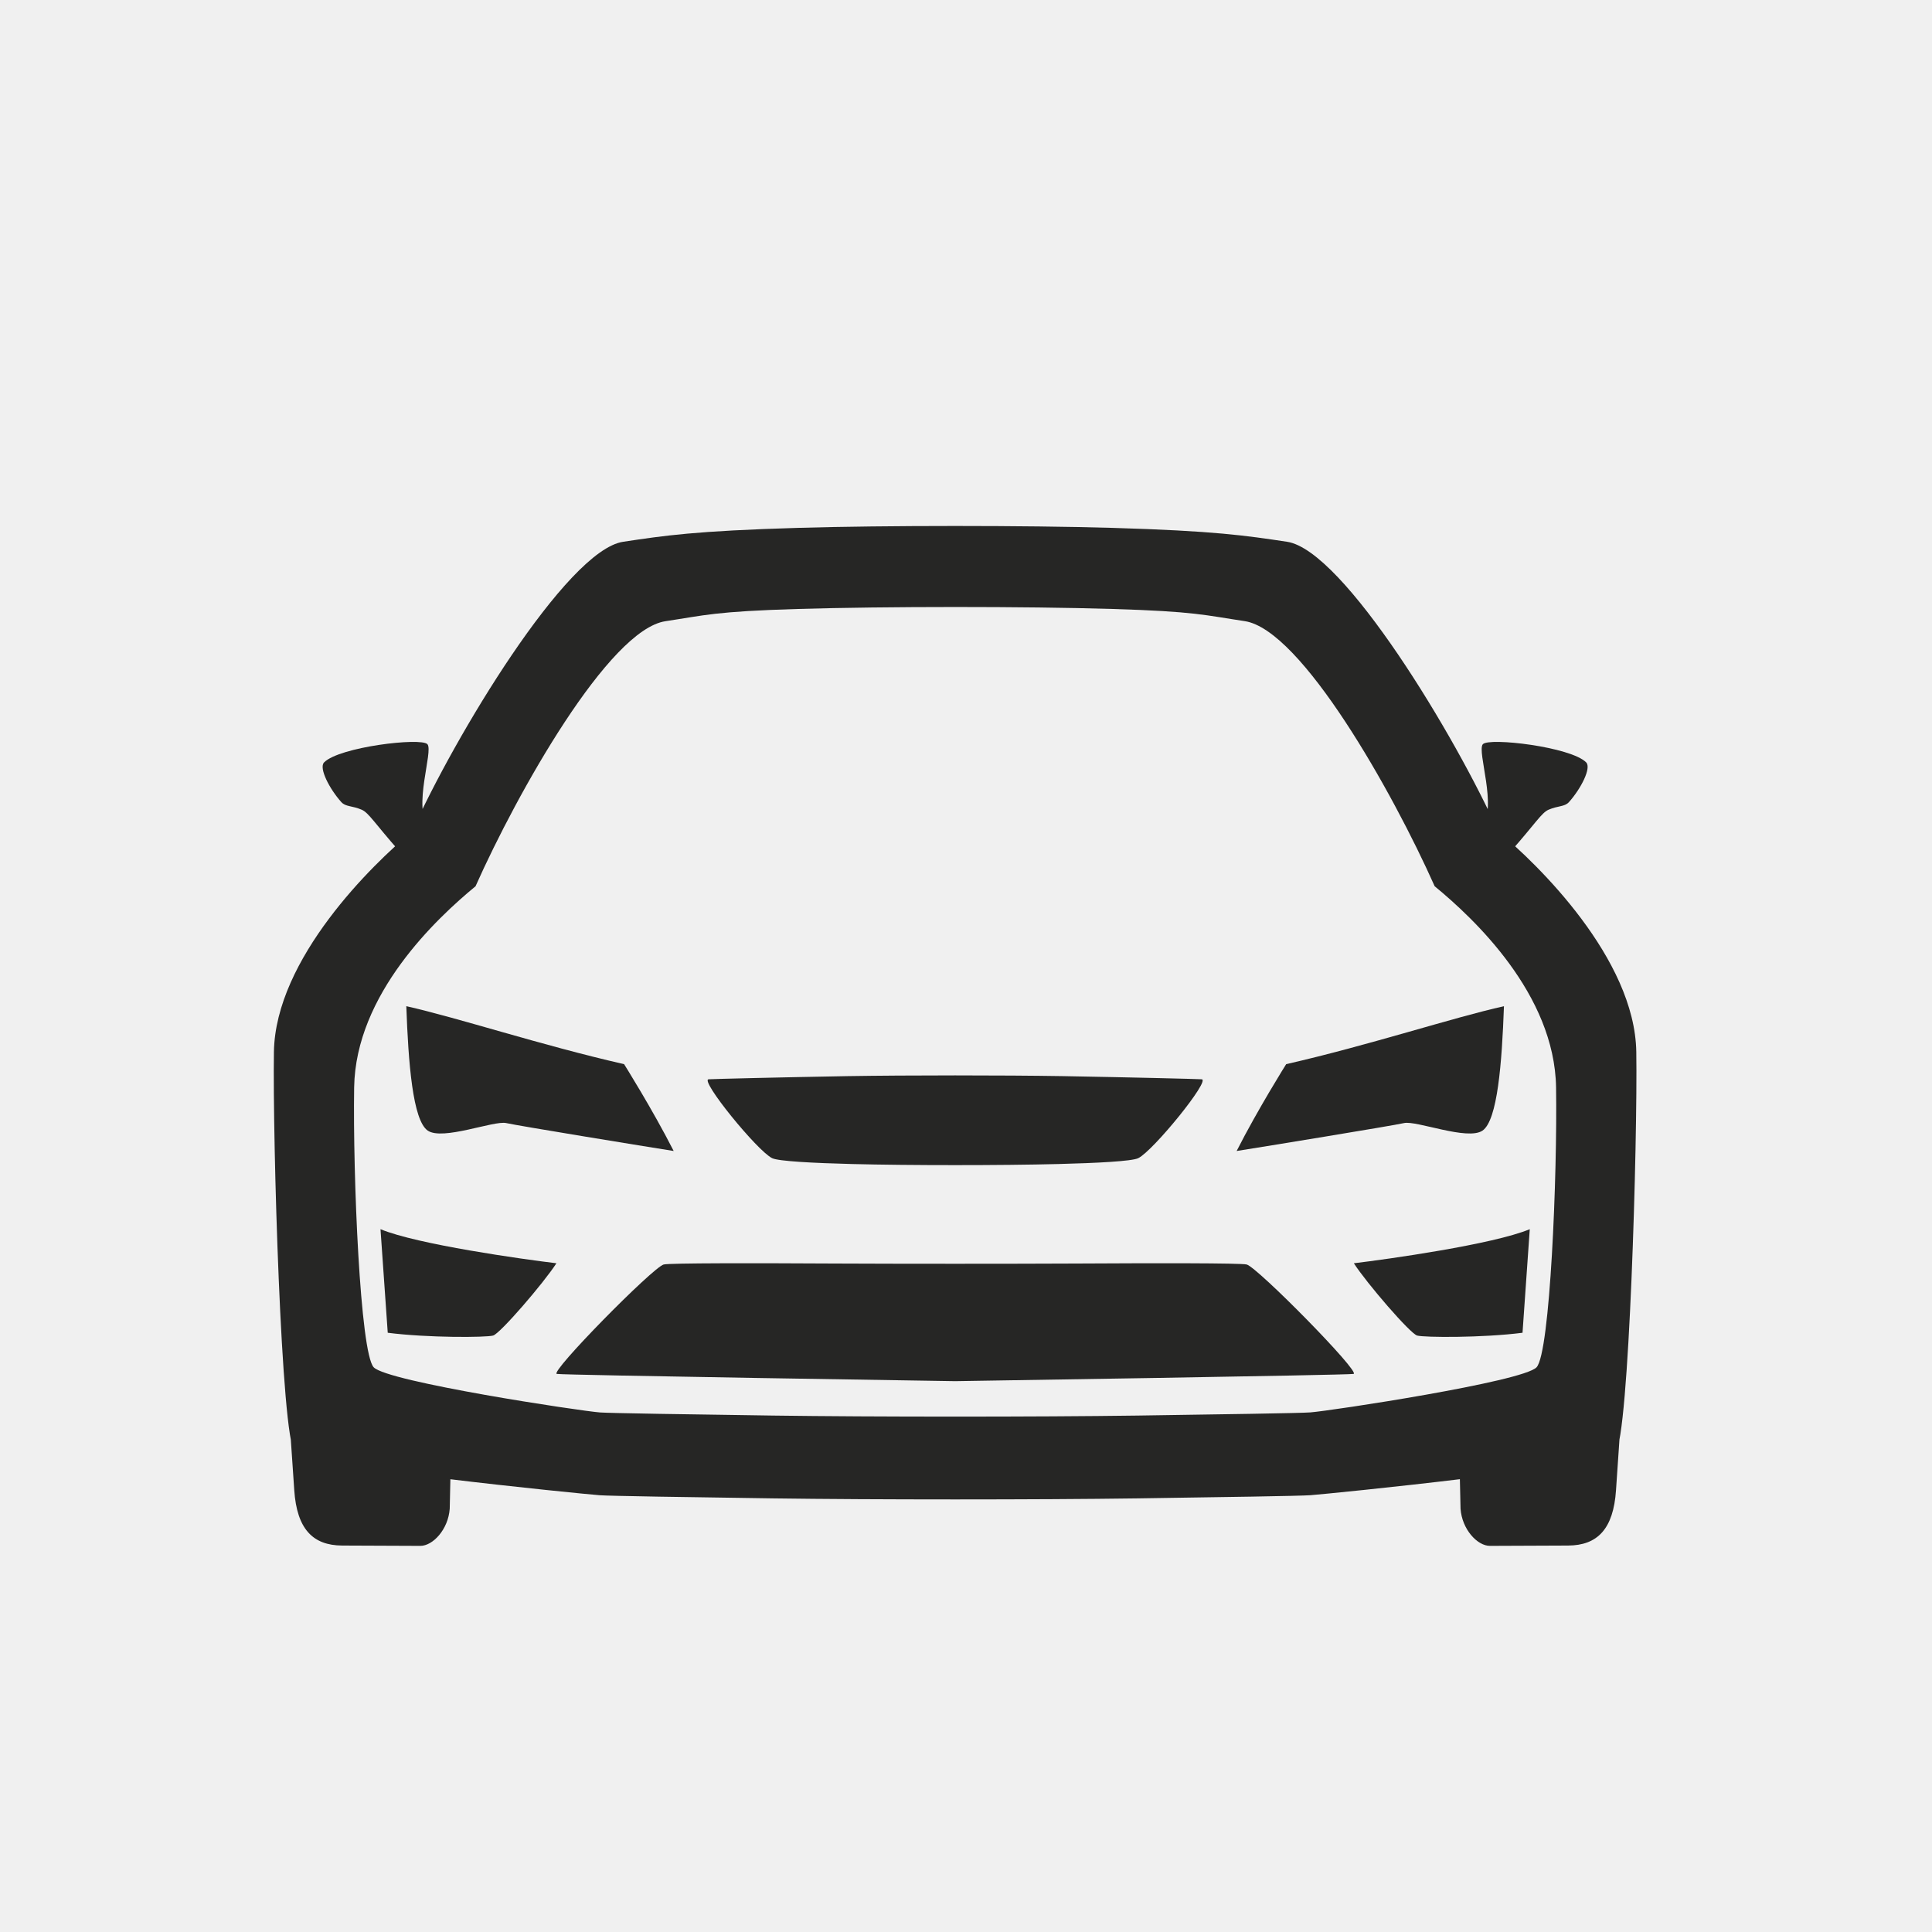
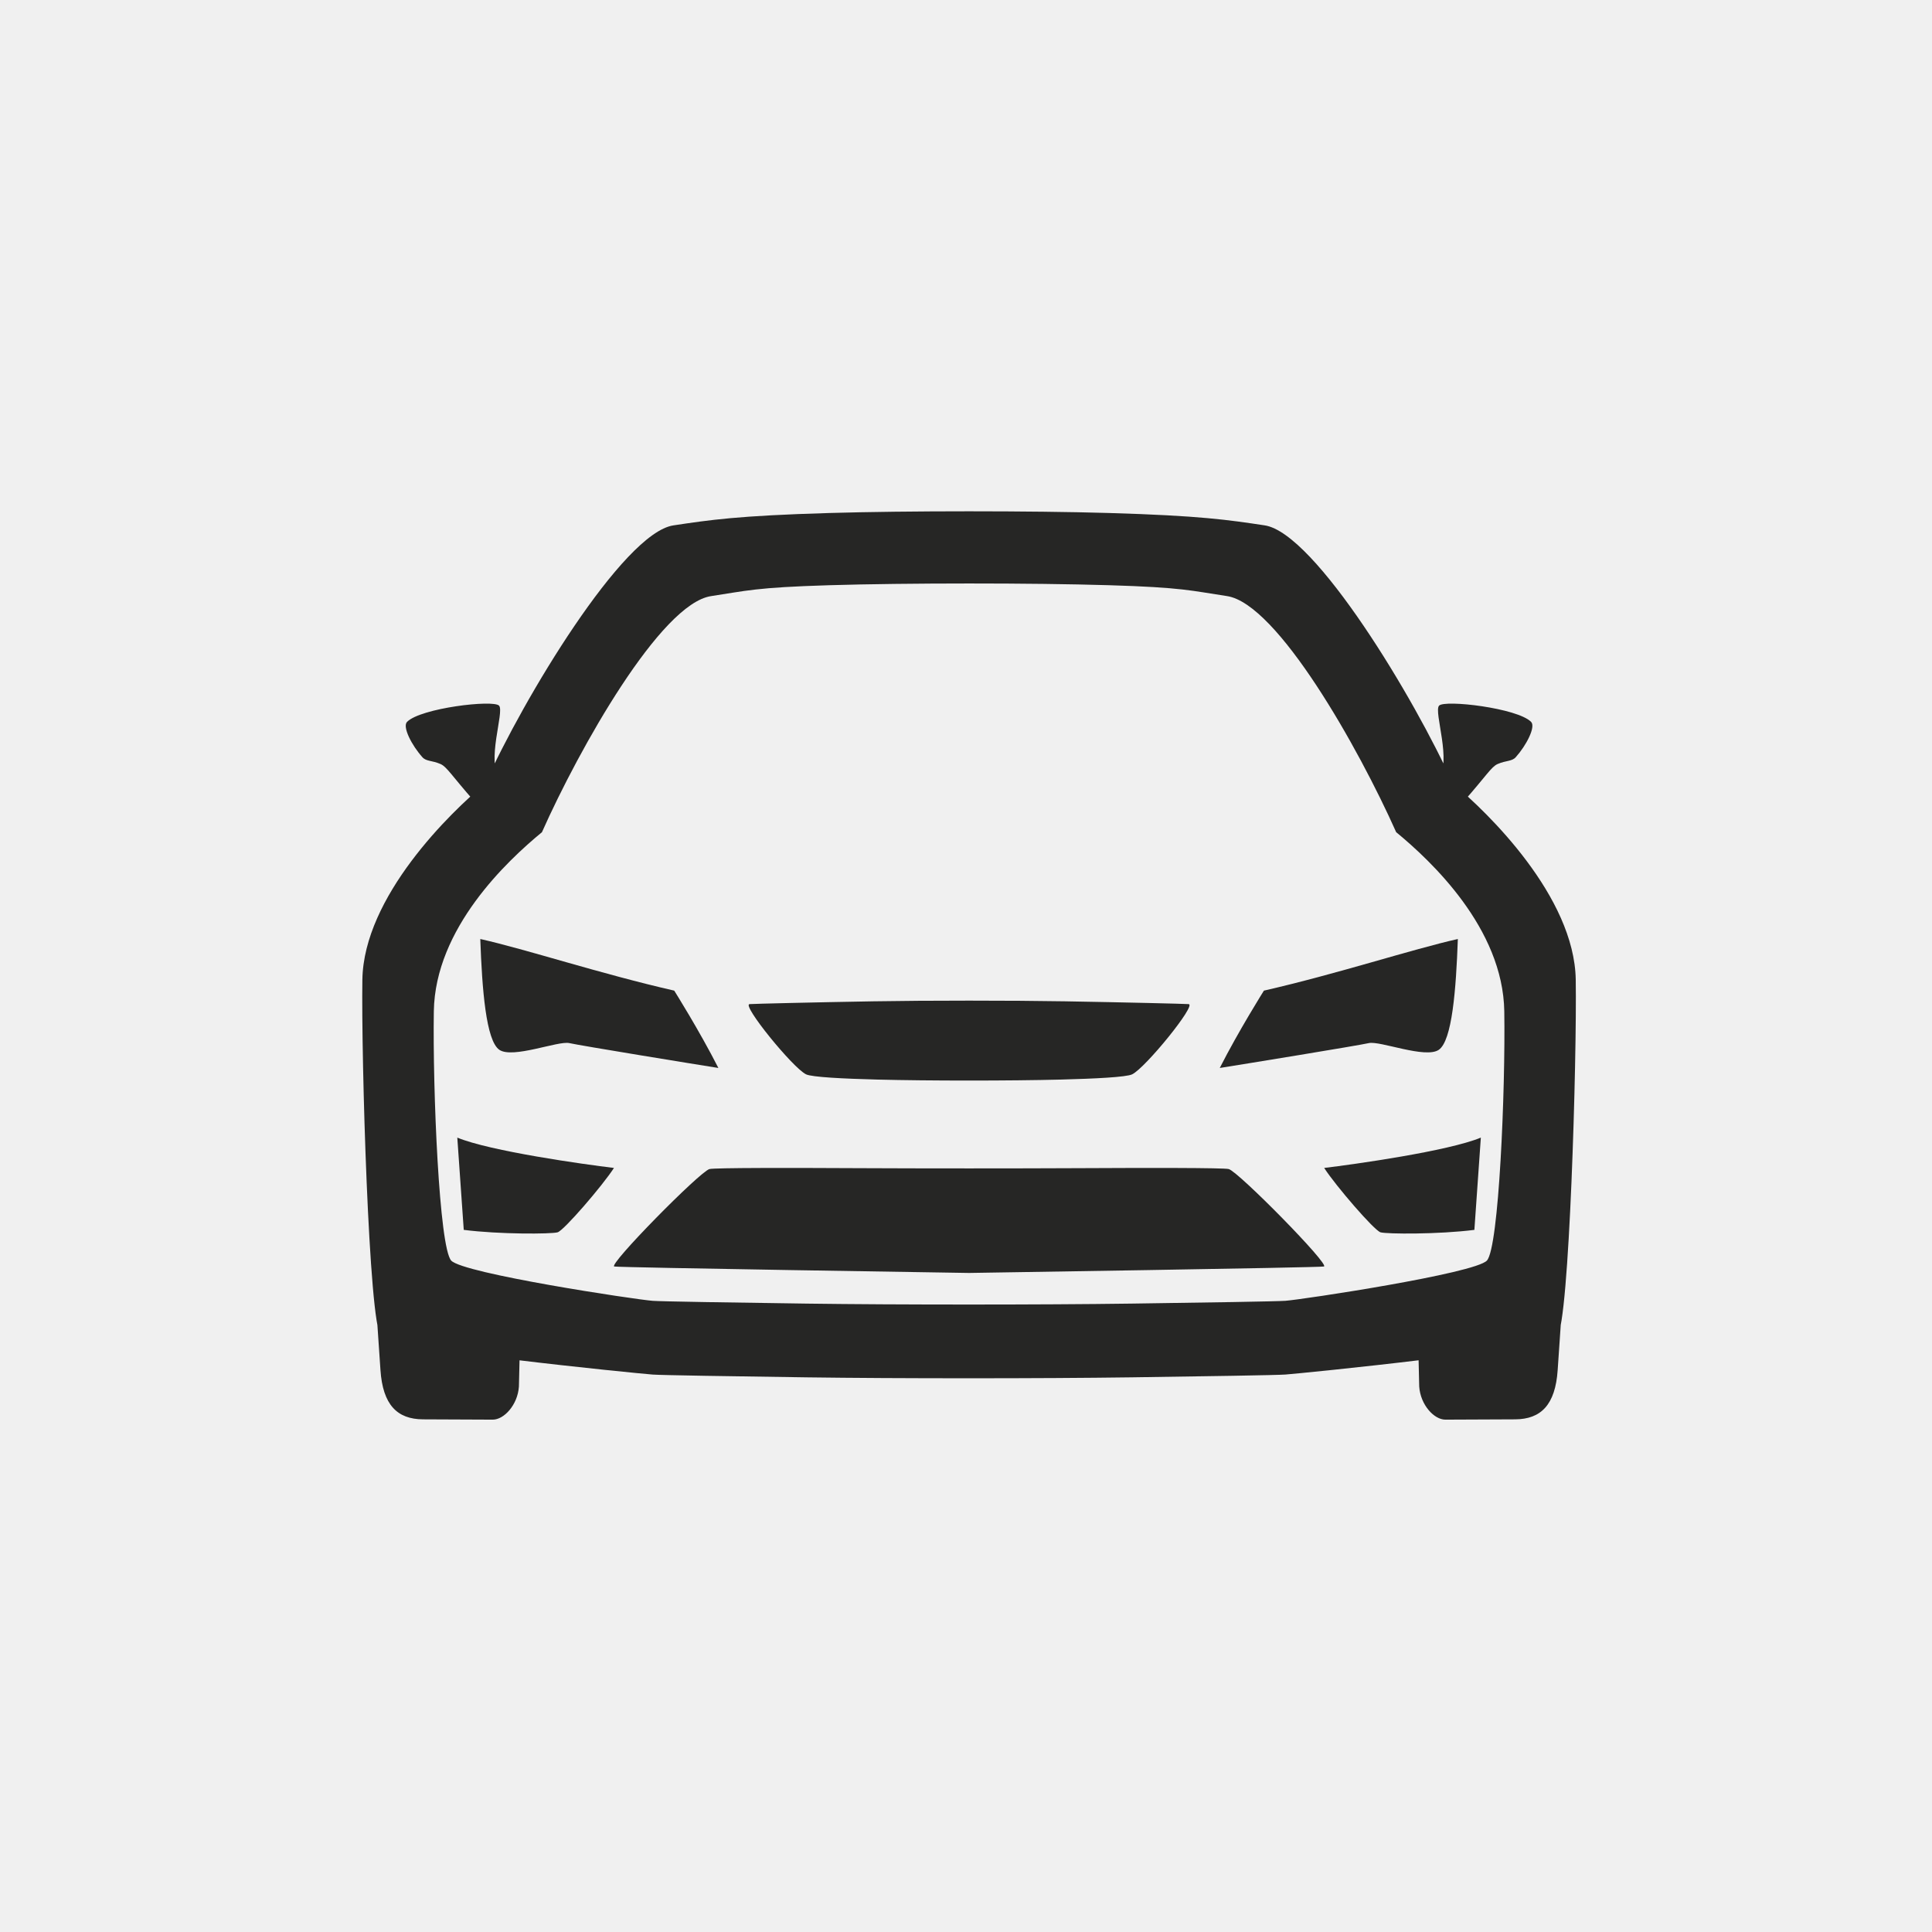
- <svg xmlns="http://www.w3.org/2000/svg" width="36" height="36" viewBox="0 0 36 36" fill="none">
-   <g clip-path="url(#clip0_257_8026)">
-     <path d="M29.279 26.938C28.94 26.938 27.198 27.343 27.198 27.343L27.215 28.112C27.242 28.498 27.529 28.806 27.763 28.805L29.221 28.799C29.762 28.796 30.064 28.495 30.112 27.767C30.198 26.489 30.219 26.193 30.219 26.193C29.674 26.253 29.618 26.938 29.279 26.938H29.279ZM6.316 26.938H6.316C5.977 26.938 5.922 26.253 5.376 26.193C5.376 26.193 5.397 26.489 5.483 27.767C5.532 28.495 5.833 28.796 6.374 28.799L7.832 28.805C8.066 28.806 8.353 28.498 8.38 28.112L8.397 27.343C8.397 27.343 6.655 26.938 6.316 26.938ZM14.87 11.347C16.486 11.299 19.107 11.298 20.723 11.347C22.274 11.393 22.455 11.464 23.193 11.574C24.249 11.732 25.953 14.763 26.733 16.514C27.46 17.111 28.968 18.523 28.995 20.262C29.02 21.9 28.884 25.205 28.632 25.477C28.38 25.748 24.786 26.29 24.417 26.318C24.242 26.332 22.736 26.355 21.197 26.377C19.32 26.403 16.276 26.403 14.399 26.377C12.859 26.356 11.353 26.332 11.179 26.319C10.809 26.291 7.216 25.749 6.963 25.477C6.711 25.206 6.574 21.901 6.599 20.263C6.626 18.524 8.135 17.112 8.861 16.514C9.641 14.764 11.345 11.733 12.401 11.575C13.139 11.464 13.32 11.393 14.87 11.347ZM14.87 9.836C12.953 9.892 12.373 9.981 11.612 10.095C10.556 10.253 8.457 13.745 7.677 15.496C6.951 16.094 5.131 17.862 5.104 19.602C5.079 21.239 5.24 26.788 5.492 27.059C5.744 27.33 10.809 27.834 11.179 27.862C11.353 27.875 12.859 27.899 14.399 27.92C16.276 27.946 19.32 27.946 21.197 27.92C22.736 27.898 24.242 27.875 24.417 27.861C24.786 27.833 29.851 27.329 30.103 27.058C30.355 26.787 30.515 21.238 30.49 19.601C30.463 17.861 28.644 16.093 27.917 15.495C27.137 13.744 25.038 10.253 23.982 10.095C23.221 9.981 22.641 9.892 20.723 9.836C19.108 9.789 16.486 9.789 14.87 9.836ZM27.631 13.867C27.514 13.996 27.912 15.042 27.609 15.421C27.772 15.593 28.042 15.673 28.146 15.87C28.614 15.34 28.723 15.146 28.855 15.088C29.036 15.01 29.153 15.036 29.235 14.946C29.455 14.701 29.658 14.31 29.556 14.206C29.271 13.917 27.748 13.738 27.631 13.867ZM7.964 13.867C7.847 13.738 6.324 13.917 6.039 14.206C5.937 14.31 6.14 14.701 6.36 14.946C6.442 15.036 6.559 15.01 6.74 15.088C6.872 15.146 6.981 15.34 7.449 15.87C7.553 15.673 7.823 15.593 7.987 15.421C7.684 15.042 8.081 13.996 7.964 13.867ZM15.54 23.544C14.097 23.536 12.476 23.534 12.367 23.562C12.167 23.613 10.233 25.577 10.376 25.601C10.516 25.624 17.531 25.732 17.798 25.736C18.066 25.732 25.081 25.624 25.221 25.601C25.364 25.577 23.43 23.613 23.23 23.562C23.12 23.534 21.499 23.536 20.057 23.544C18.809 23.55 16.787 23.55 15.54 23.544ZM15.797 20.052C14.517 20.075 13.314 20.104 13.204 20.111C13.035 20.122 14.11 21.446 14.388 21.581C14.508 21.639 15.168 21.672 15.875 21.69C16.937 21.717 18.66 21.717 19.721 21.69C20.429 21.672 21.088 21.639 21.209 21.581C21.487 21.446 22.562 20.122 22.392 20.111C22.283 20.104 21.08 20.075 19.8 20.052C18.695 20.034 16.902 20.034 15.797 20.052Z" fill="#262625" />
-     <path d="M11.629 19.829C10.082 19.476 8.53 18.963 7.571 18.749C7.609 19.808 7.691 20.875 7.97 21.067C8.249 21.259 9.203 20.875 9.433 20.927C9.664 20.979 12.07 21.371 12.553 21.447C12.157 20.669 11.629 19.829 11.629 19.829ZM23.966 19.829C25.513 19.476 27.065 18.963 28.024 18.749C27.986 19.808 27.904 20.875 27.625 21.067C27.346 21.259 26.392 20.875 26.162 20.927C25.931 20.979 23.525 21.371 23.043 21.447C23.438 20.669 23.966 19.829 23.966 19.829ZM10.368 23.539C9.748 23.465 7.772 23.188 7.09 22.904C7.121 23.356 7.191 24.361 7.225 24.834C7.972 24.93 9.058 24.923 9.189 24.886C9.32 24.848 10.128 23.911 10.368 23.539ZM25.227 23.539C25.847 23.465 27.823 23.188 28.505 22.904C28.474 23.356 28.404 24.361 28.37 24.834C27.624 24.93 26.537 24.923 26.406 24.886C26.275 24.848 25.467 23.911 25.227 23.539Z" fill="#262625" />
+ <svg xmlns="http://www.w3.org/2000/svg" width="1024" height="1024" viewBox="0 0 1024 1024" fill="none">
+   <g clip-path="url(#clip0_315_17018)">
+     <path d="M804.48 705.148C795.912 705.148 751.763 715.418 751.763 715.418L752.213 734.892C752.88 744.68 760.16 752.468 766.089 752.442L803.03 752.282C816.732 752.22 824.365 744.596 825.6 726.152C827.767 693.772 828.312 686.272 828.312 686.272C814.486 687.783 813.077 705.148 804.483 705.148H804.48ZM222.772 705.148H222.769C214.175 705.148 212.767 687.783 198.94 686.272C198.94 686.272 199.483 693.772 201.652 726.152C202.888 744.596 210.52 752.22 224.222 752.282L261.163 752.442C267.093 752.465 274.372 744.68 275.039 734.892L275.489 715.418C275.489 715.418 231.34 705.148 222.772 705.148ZM439.47 310.178C480.404 308.95 546.809 308.947 587.733 310.171C627.022 311.346 631.616 313.138 650.31 315.935C677.068 319.937 720.242 396.716 739.994 441.065C758.401 456.212 796.623 491.971 797.304 536.03C797.94 577.526 794.476 661.251 788.091 668.125C781.705 674.999 690.66 688.74 681.308 689.453C676.887 689.79 638.738 690.392 599.741 690.934C552.182 691.594 475.075 691.598 427.52 690.941C388.521 690.403 350.368 689.804 345.946 689.467C336.594 688.755 245.549 675.022 239.162 668.149C232.776 661.276 229.301 577.55 229.937 536.055C230.612 491.995 268.833 456.234 287.238 441.085C306.987 396.734 350.155 319.952 376.912 315.947C395.602 313.149 400.198 311.356 439.47 310.178ZM439.47 271.904C390.893 273.326 376.206 275.579 356.932 278.464C330.175 282.47 276.993 370.932 257.244 415.283C238.839 430.432 192.743 475.235 192.065 519.294C191.429 560.79 195.496 701.341 201.883 708.214C208.269 715.087 336.594 727.838 345.946 728.55C350.368 728.887 388.521 729.486 427.522 730.024C475.077 730.68 552.184 730.677 599.743 730.016C638.74 729.475 676.891 728.872 681.312 728.535C690.664 727.822 818.988 715.06 825.374 708.187C831.759 701.313 835.814 560.762 835.175 519.266C834.492 475.207 788.394 430.408 769.987 415.26C750.234 370.912 697.044 282.454 670.286 278.451C651.012 275.567 636.324 273.315 587.744 271.898C546.812 270.698 480.404 270.701 439.47 271.904ZM762.732 374.018C759.766 377.293 769.848 403.786 762.173 413.391C766.304 417.754 773.148 419.775 775.79 424.764C787.654 411.341 790.412 406.412 793.76 404.954C798.336 402.962 801.306 403.635 803.369 401.341C808.946 395.139 814.096 385.24 811.51 382.612C804.298 375.283 765.698 370.743 762.732 374.018ZM264.52 374.018C261.554 370.743 222.954 375.283 215.742 382.612C213.156 385.24 218.306 395.139 223.883 401.341C225.946 403.635 228.916 402.962 233.492 404.954C236.841 406.412 239.598 411.341 251.462 424.764C254.105 419.775 260.948 417.754 265.079 413.391C257.404 403.786 267.485 377.293 264.52 374.018ZM456.423 619.156C419.873 618.966 378.813 618.918 376.04 619.624C370.981 620.914 321.986 670.682 325.604 671.277C329.152 671.862 506.872 674.587 513.644 674.691C520.416 674.587 698.136 671.862 701.684 671.277C705.302 670.682 656.307 620.914 651.247 619.624C648.475 618.918 607.408 618.966 570.856 619.156C539.258 619.319 488.025 619.319 456.423 619.156ZM462.934 530.718C430.515 531.275 400.041 532.016 397.265 532.2C392.972 532.485 420.203 566.025 427.244 569.428C430.298 570.904 446.998 571.731 464.93 572.195C491.827 572.89 535.461 572.89 562.358 572.195C580.29 571.731 596.99 570.904 600.044 569.428C607.085 566.025 634.316 532.485 630.023 532.2C627.247 532.016 596.771 531.275 564.352 530.717C536.349 530.236 490.938 530.236 462.934 530.718Z" fill="#262625" />
+     <path d="M357.353 525.055C318.165 516.107 278.845 503.126 254.563 497.696C255.518 524.52 257.601 551.56 264.663 556.42C271.725 561.28 295.886 551.535 301.734 552.863C307.582 554.19 368.533 564.117 380.753 566.045C370.742 546.338 357.353 525.055 357.353 525.055ZM669.899 525.055C709.087 516.107 748.408 503.126 772.689 497.696C771.734 524.52 769.651 551.56 762.59 556.42C755.528 561.28 731.367 551.535 725.519 552.863C719.671 554.19 658.719 564.117 646.5 566.045C656.511 546.338 669.899 525.055 669.899 525.055ZM325.413 619.033C309.7 617.155 259.652 610.133 242.377 602.954C243.145 614.396 244.924 639.877 245.799 651.857C264.701 654.275 292.224 654.102 295.54 653.153C298.857 652.203 319.329 628.456 325.413 619.033ZM701.839 619.033C717.552 617.155 767.601 610.133 784.876 602.954C784.108 614.396 782.329 639.877 781.454 651.857C762.552 654.275 735.029 654.102 731.712 653.153C728.395 652.203 707.923 628.456 701.839 619.033Z" fill="#262625" />
  </g>
  <defs>
-     <clipPath id="clip0_257_8026">
-       <rect width="25.391" height="21.805" fill="white" transform="translate(5.10181 7)" />
+     <clipPath id="clip0_315_17018">
+       <rect width="1024" height="1024" fill="white" />
    </clipPath>
  </defs>
</svg>
